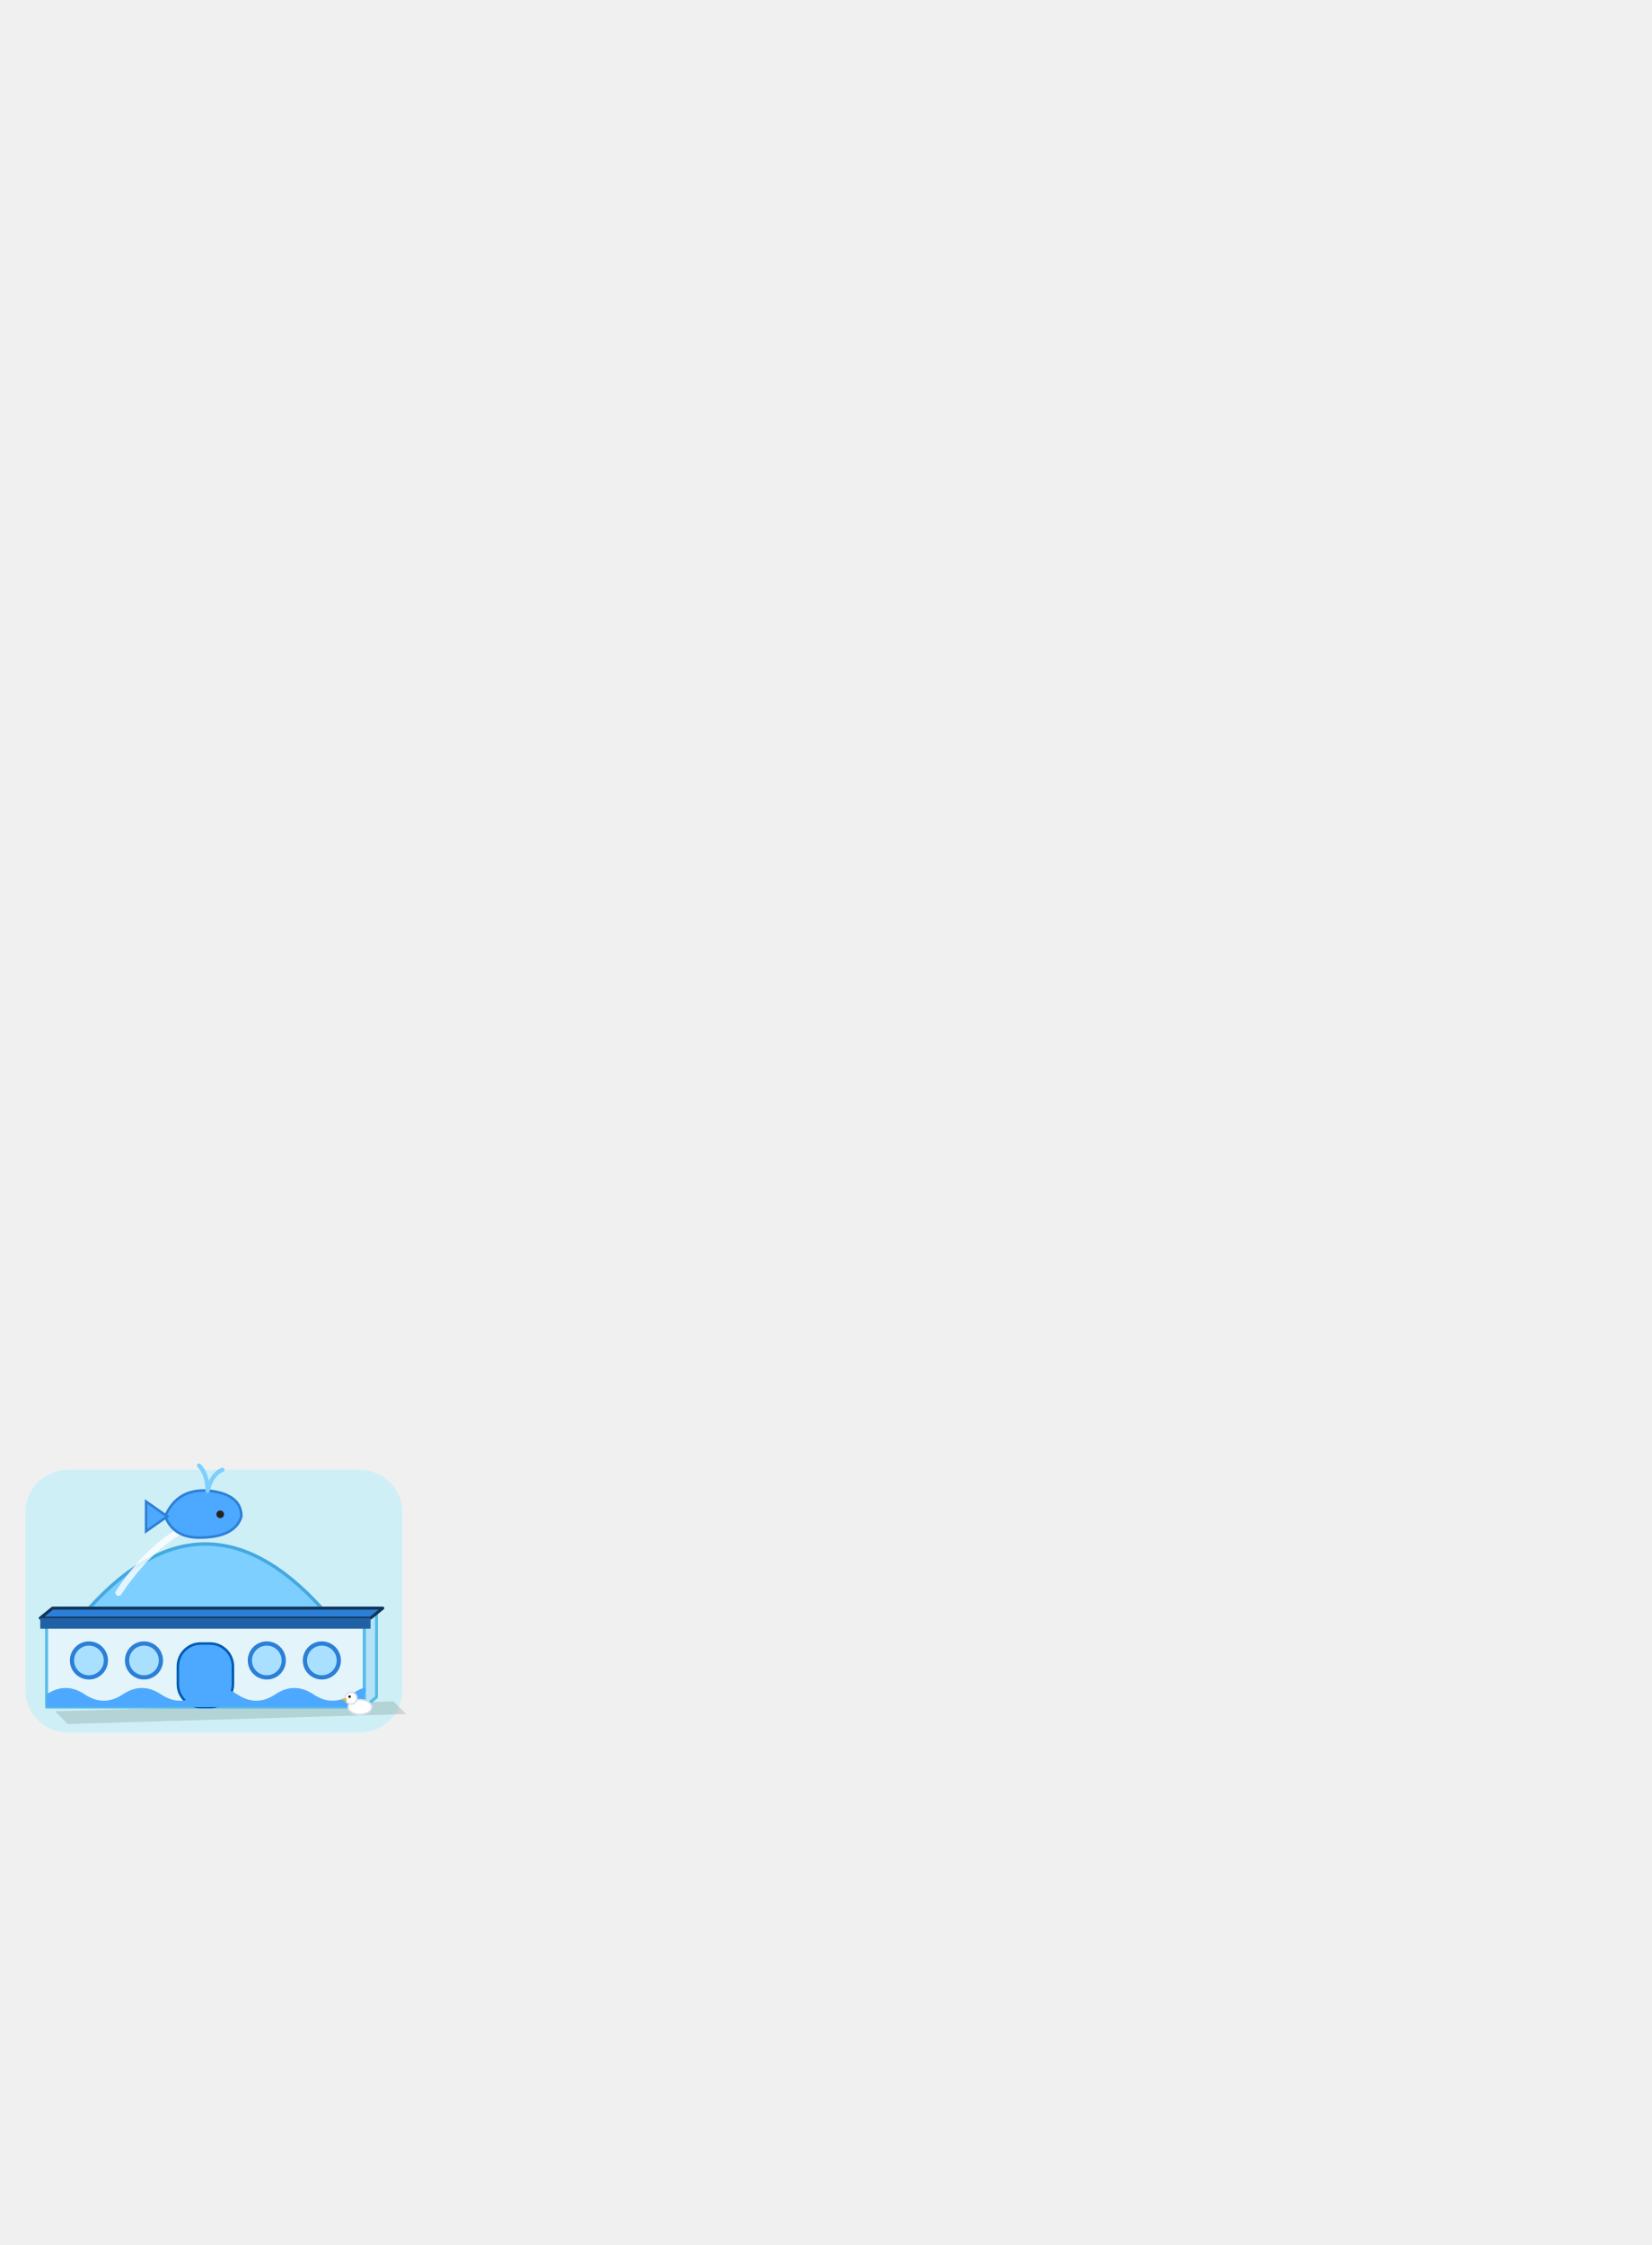
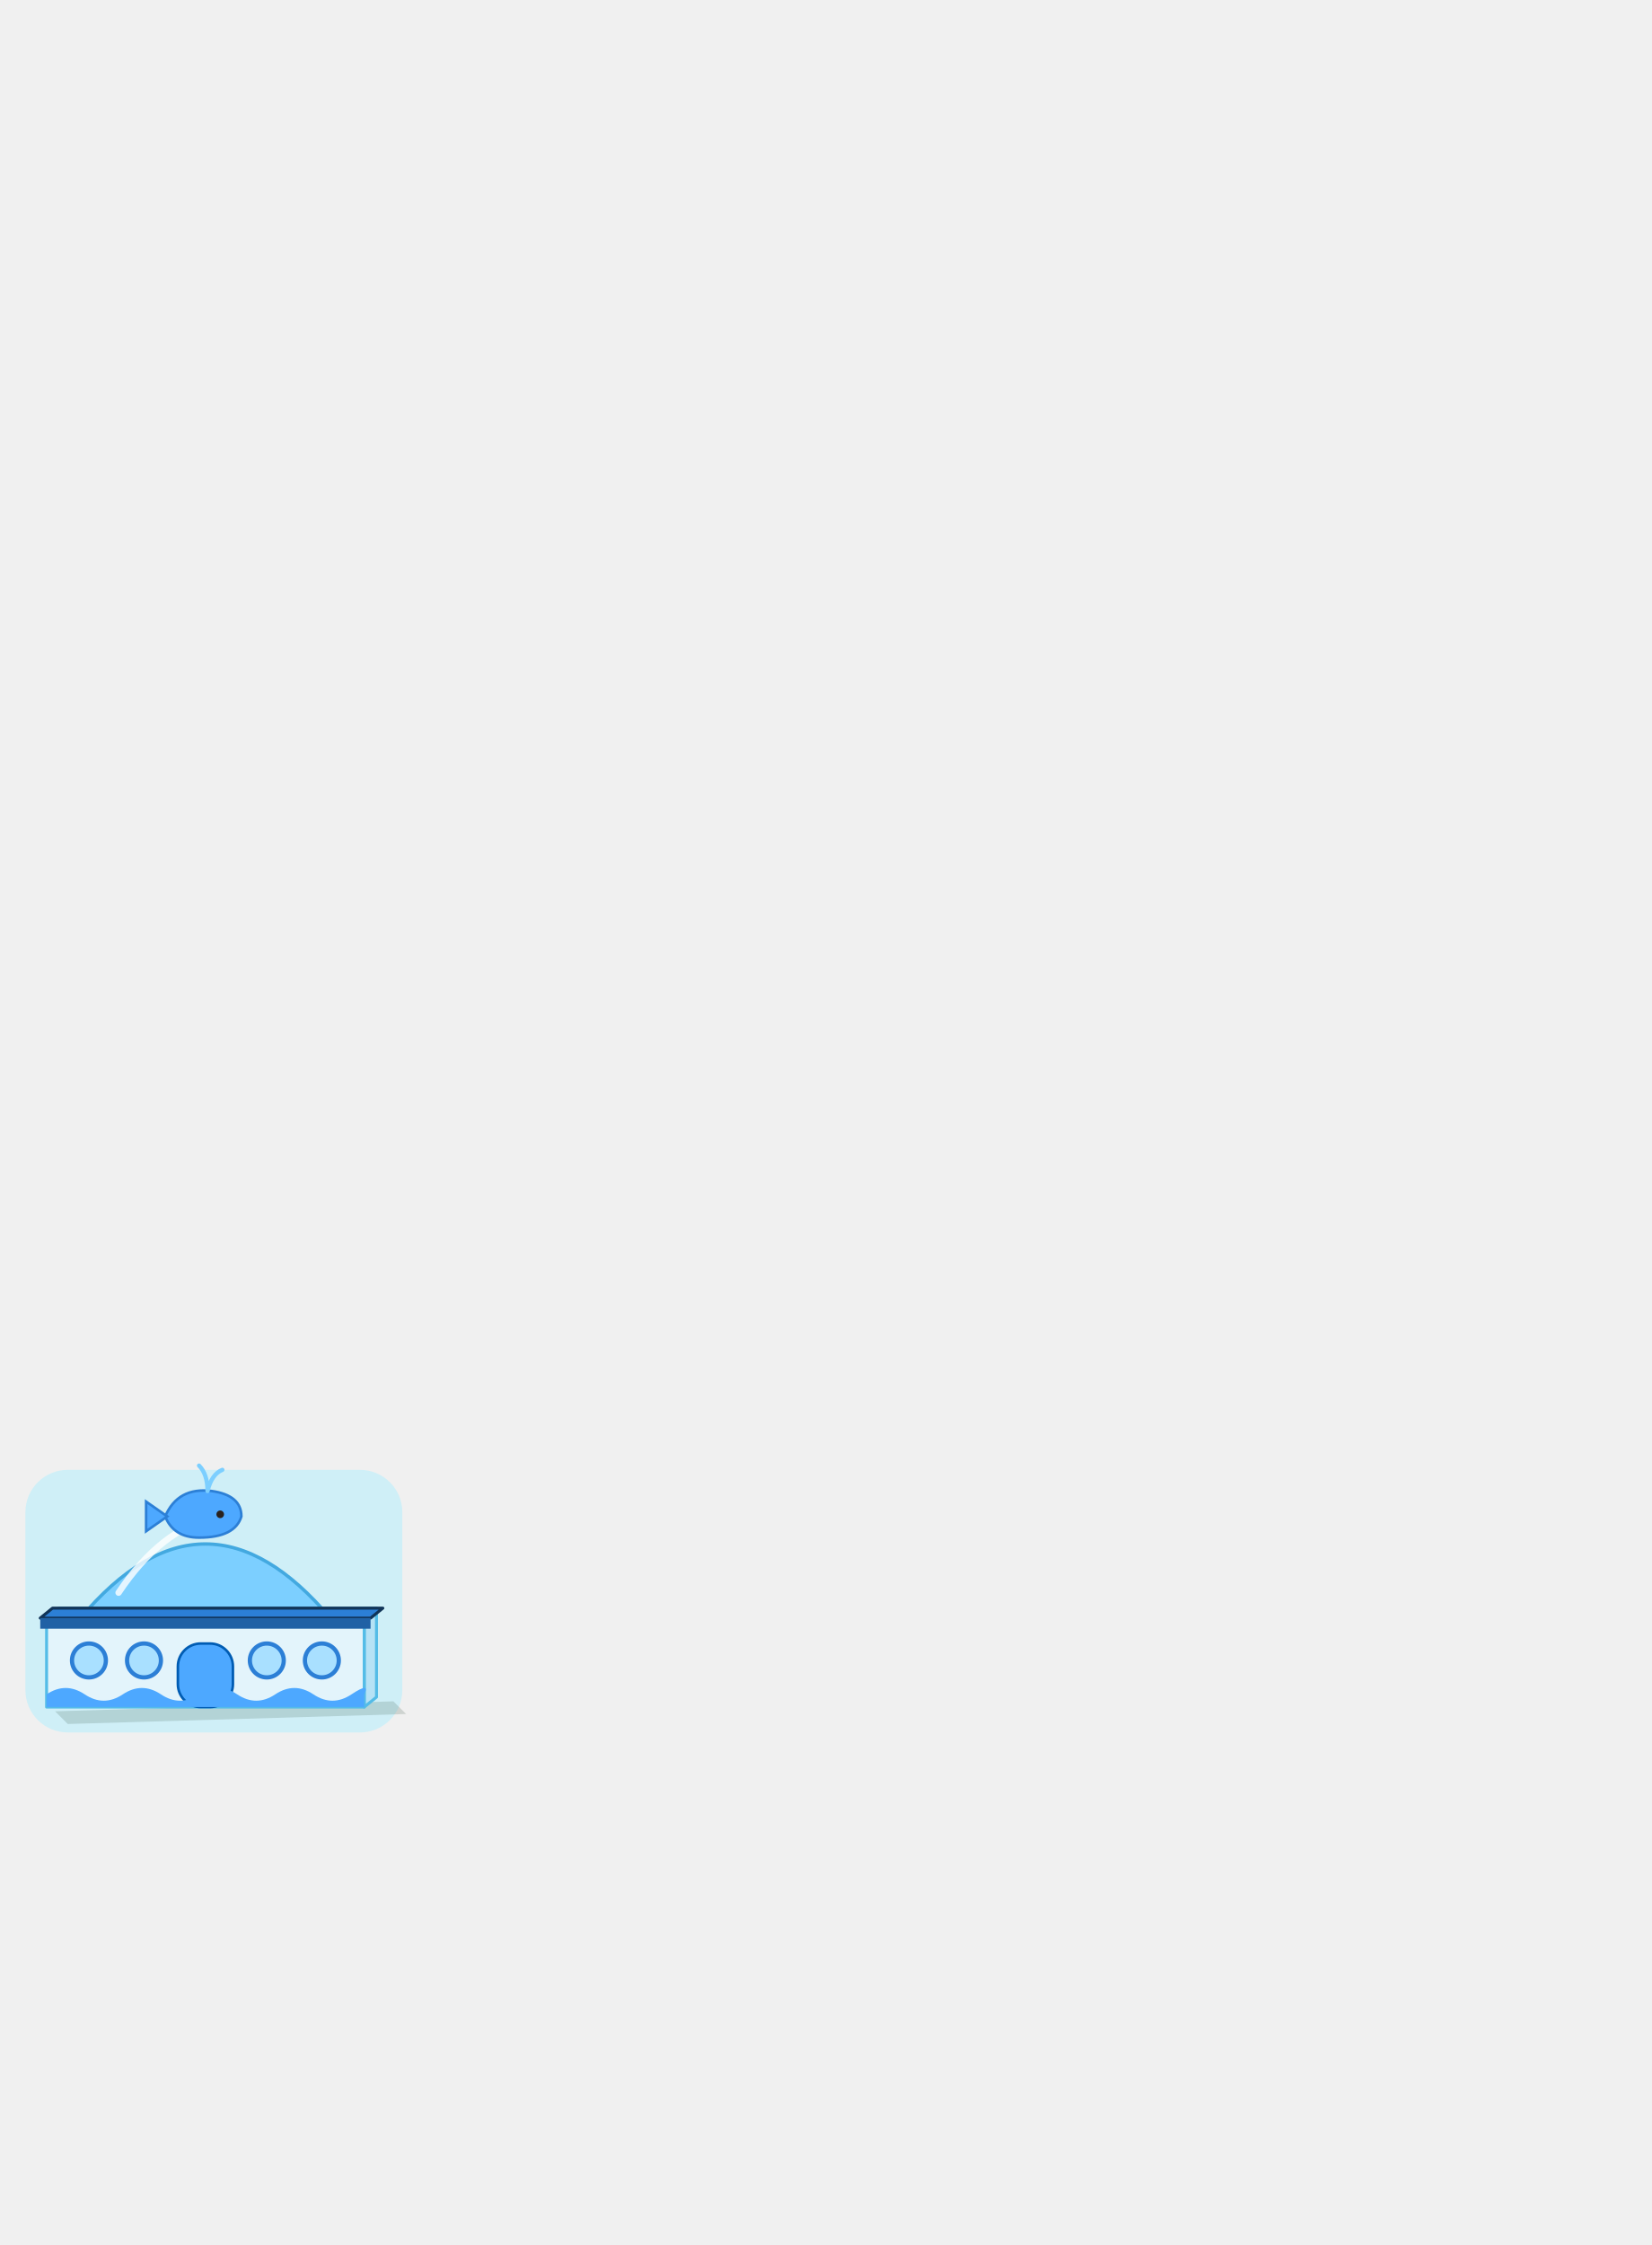
<svg xmlns="http://www.w3.org/2000/svg" width="780" height="1060" viewBox="0 0 780 1060">
  <defs>
    <linearGradient id="mtB" x1="0" y1="0" x2="0" y2="1">
      <stop offset="0" stop-color="#8FD49D" />
      <stop offset="1" stop-color="#B5E5B6" />
    </linearGradient>
    <linearGradient id="mtF" x1="0" y1="0" x2="0" y2="1">
      <stop offset="0" stop-color="#5FBF72" />
      <stop offset="1" stop-color="#8ED48E" />
    </linearGradient>
    <linearGradient id="river" x1="0" y1="0" x2="0" y2="1">
      <stop offset="0" stop-color="#5CC0F5" />
      <stop offset="1" stop-color="#8ED8FF" />
    </linearGradient>
    <pattern id="grassdots" width="18" height="18" patternUnits="userSpaceOnUse">
      <circle cx="4" cy="5" r="1.4" fill="#8BD07E" />
      <circle cx="13" cy="13" r="1.2" fill="#B6E9A6" />
    </pattern>
    <pattern id="tiles" width="14" height="14" patternUnits="userSpaceOnUse">
      <rect width="14" height="14" fill="#F6E7CC" />
      <path d="M0 0H14M0 0V14" stroke="#EAD5B0" stroke-width="1.2" />
    </pattern>
  </defs>
  <rect x="12" y="694" width="178" height="124" rx="20" fill="#CFEFF7" />
  <path d="M38 764 Q 97 694 156 764 Z" fill="#7CCFFF" stroke="#43A9E0" stroke-width="1.6" />
  <path d="M56 752 Q 76 722 102 716" stroke="#FFFFFF" stroke-width="3" fill="none" stroke-linecap="round" opacity=".8" />
  <polygon points="26.0,808.0 185.8,803.3 191.8,809.3 32.0,814.0" fill="rgba(30,60,40,.16)" />
  <polygon points="172.0,806.0 177.8,801.3 177.8,759.3 172.0,764.0" fill="#B6E2F5" stroke="#54BCE7" stroke-width="1.4" stroke-linejoin="round" />
  <polygon points="22.0,764.0 172.0,764.0 177.8,759.3 27.8,759.3" fill="#FEFFFF" stroke="#54BCE7" stroke-width="1.4" stroke-linejoin="round" />
  <polygon points="22.0,806.0 172.0,806.0 172.0,764.0 22.0,764.0" fill="#E3F4FB" stroke="#54BCE7" stroke-width="1.4" stroke-linejoin="round" />
  <polygon points="19.0,764.0 175.0,764.0 180.8,759.3 24.8,759.3" fill="#2C7FD6" stroke="#113458" stroke-width="1.4" stroke-linejoin="round" />
  <rect x="19" y="764" width="156" height="5" fill="#2061A5" />
  <rect x="84" y="776" width="26" height="30" rx="10.833" fill="#4DA8FF" stroke="#005CB3" stroke-width="1.2" />
  <circle cx="42" cy="784" r="8" fill="#A9E0FF" stroke="#2C7FD6" stroke-width="2" />
  <circle cx="68" cy="784" r="8" fill="#A9E0FF" stroke="#2C7FD6" stroke-width="2" />
  <circle cx="126" cy="784" r="8" fill="#A9E0FF" stroke="#2C7FD6" stroke-width="2" />
  <circle cx="152" cy="784" r="8" fill="#A9E0FF" stroke="#2C7FD6" stroke-width="2" />
  <path d="M22 800 q9 -6 18 0 t18 0 t18 0 t18 0 t18 0 t18 0 t18 0 t18 0 t6 0 V806 H22 Z" fill="#4DA8FF" />
  <g transform="translate(96 716)">
    <path d="M-18 0 q6 -14 22 -12 q14 2 14 12 q-3 10 -20 10 q-12 0 -16 -10z" fill="#4DA8FF" stroke="#2C7FD6" stroke-width="1.2" />
    <path d="M-17 0 l-10 -7 v14z" fill="#4DA8FF" stroke="#2C7FD6" stroke-width="1.2" />
    <circle cx="8" cy="-1" r="1.8" fill="#2A211D" />
    <path d="M2 -12 q0 -8 -4 -12 M2 -12 q2 -8 7 -10" stroke="#7CCFFF" stroke-width="2" fill="none" stroke-linecap="round" />
  </g>
-   <g transform="translate(170 806) scale(-0.7 0.7)">
-     <ellipse cx="0" cy="0" rx="8" ry="5" fill="#FFFFFF" stroke="#D8DEE8" stroke-width="1" />
-     <circle cx="6" cy="-6" r="4" fill="#FFFFFF" stroke="#D8DEE8" stroke-width="1" />
-     <path d="M9 -6 l4 1 -4 1 z" fill="#FFB020" />
-     <circle cx="7" cy="-7" r="0.9" fill="#2A211D" />
-   </g>
</svg>
